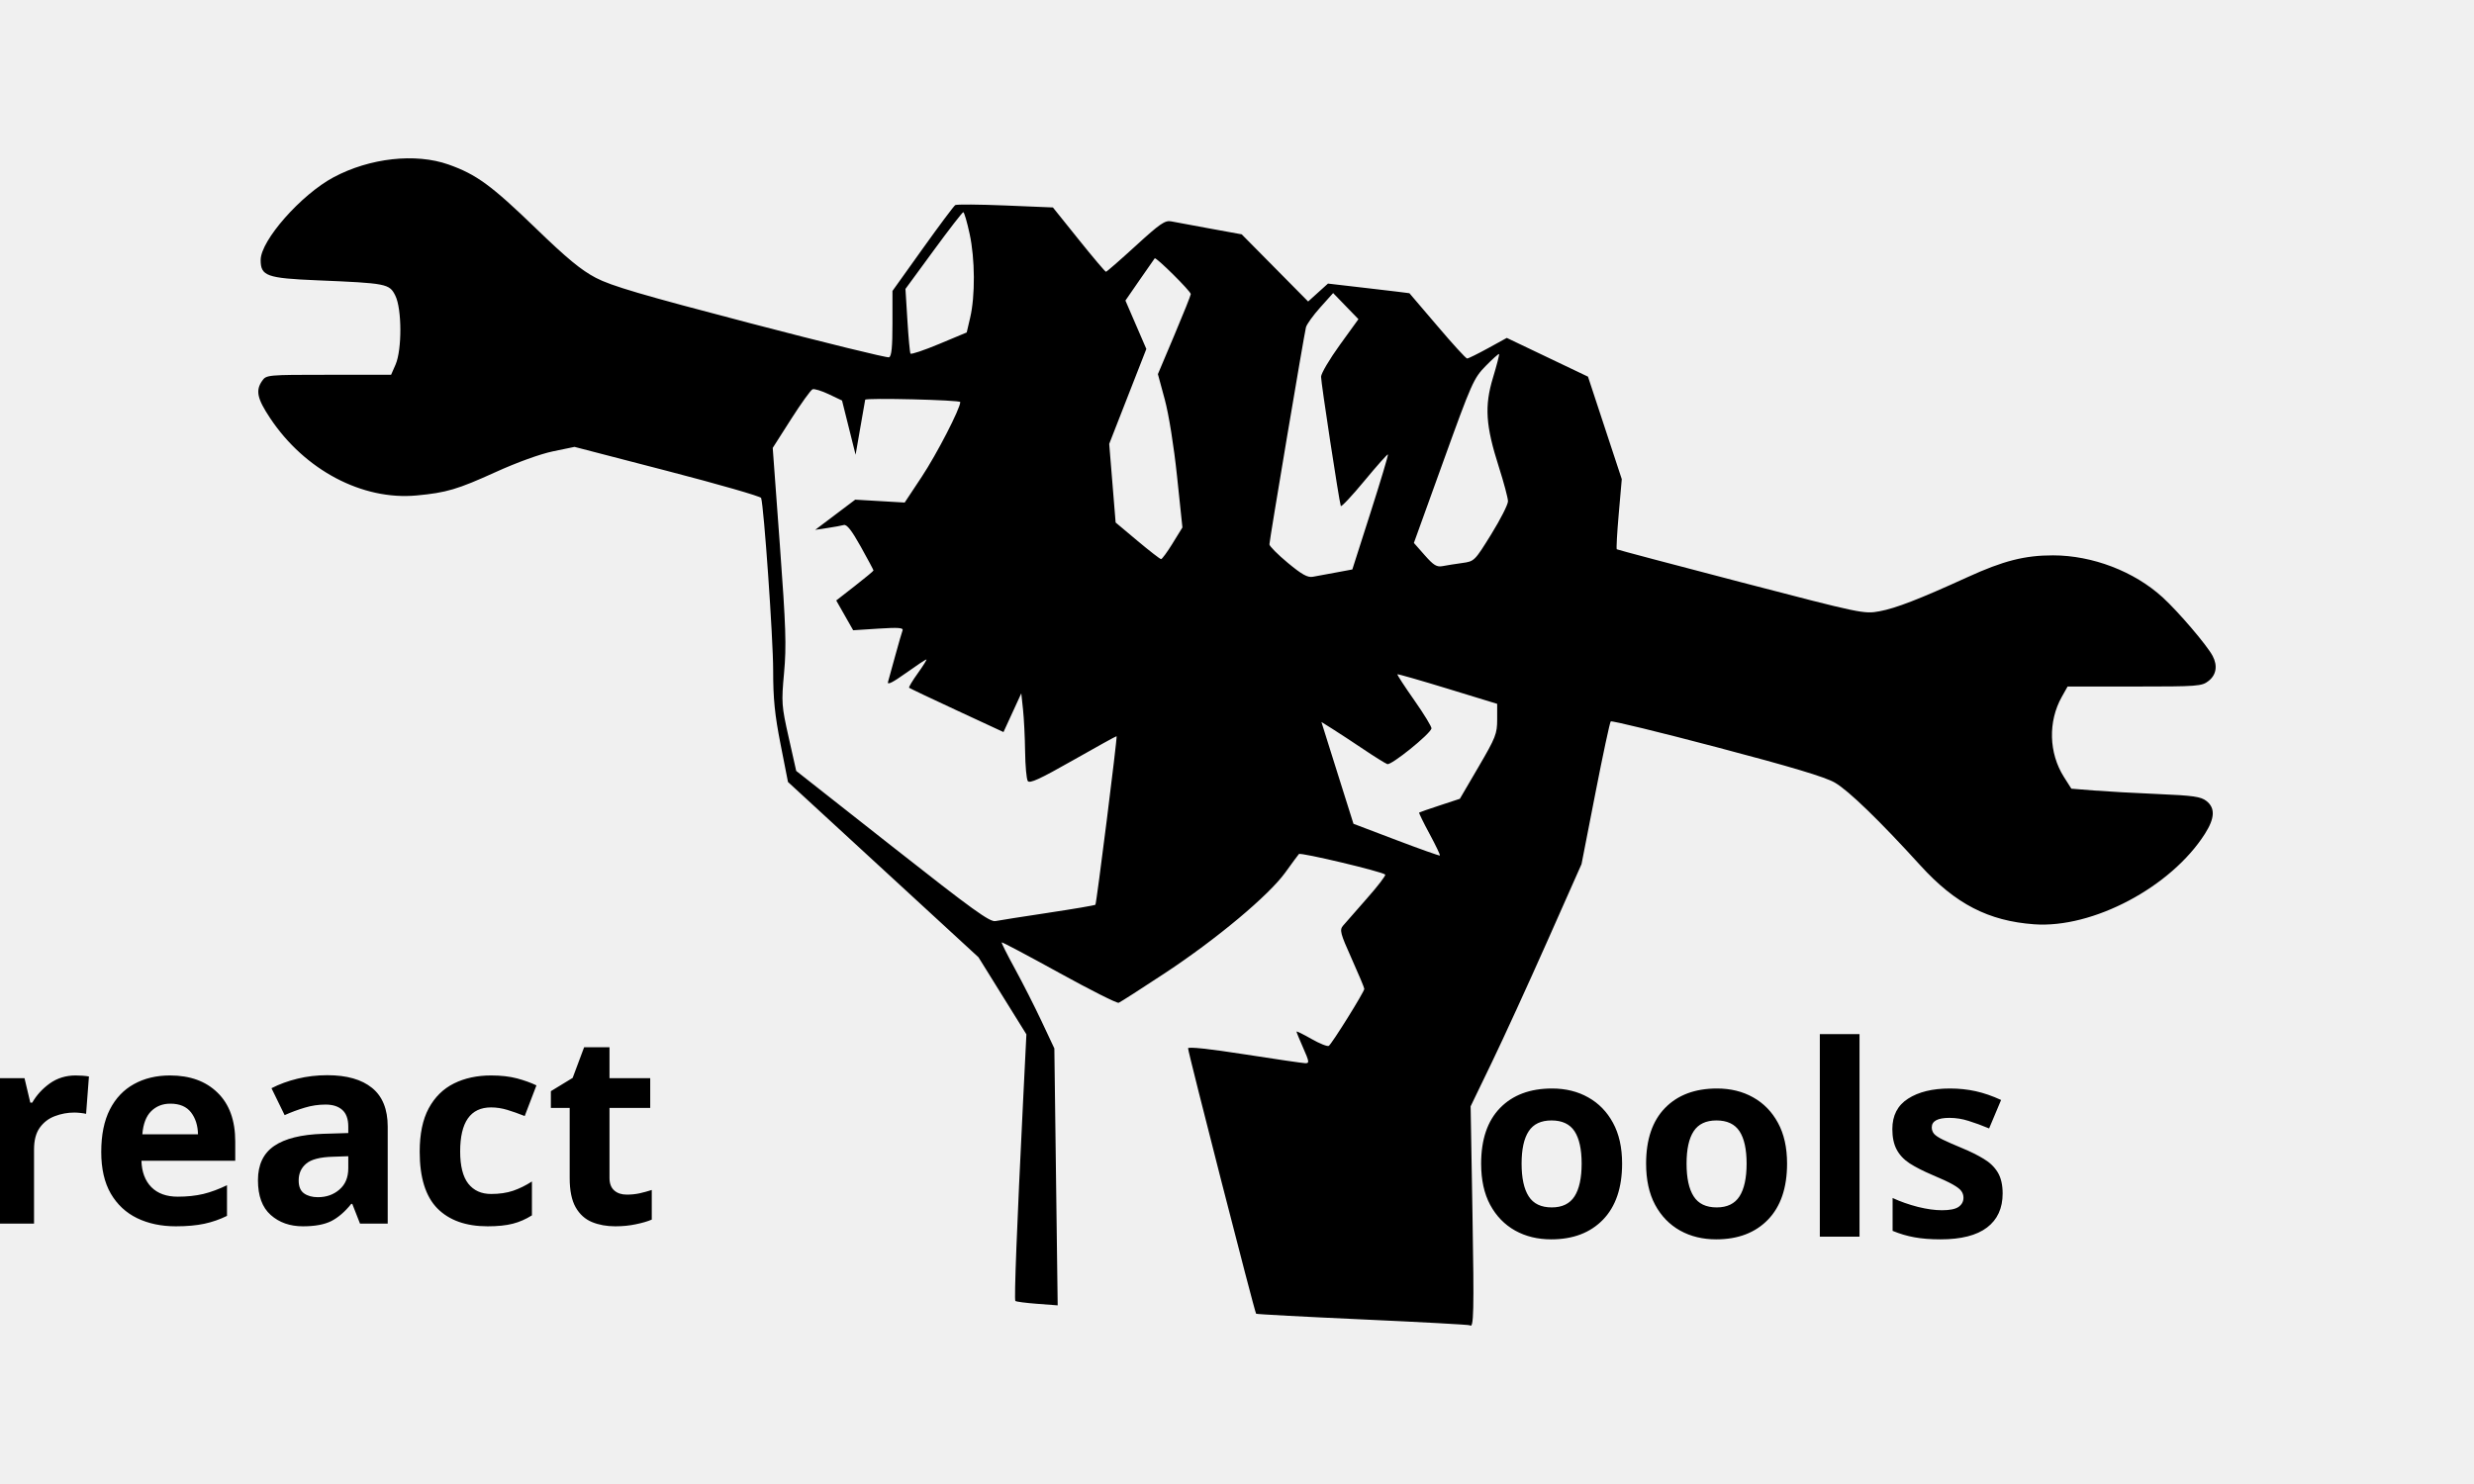
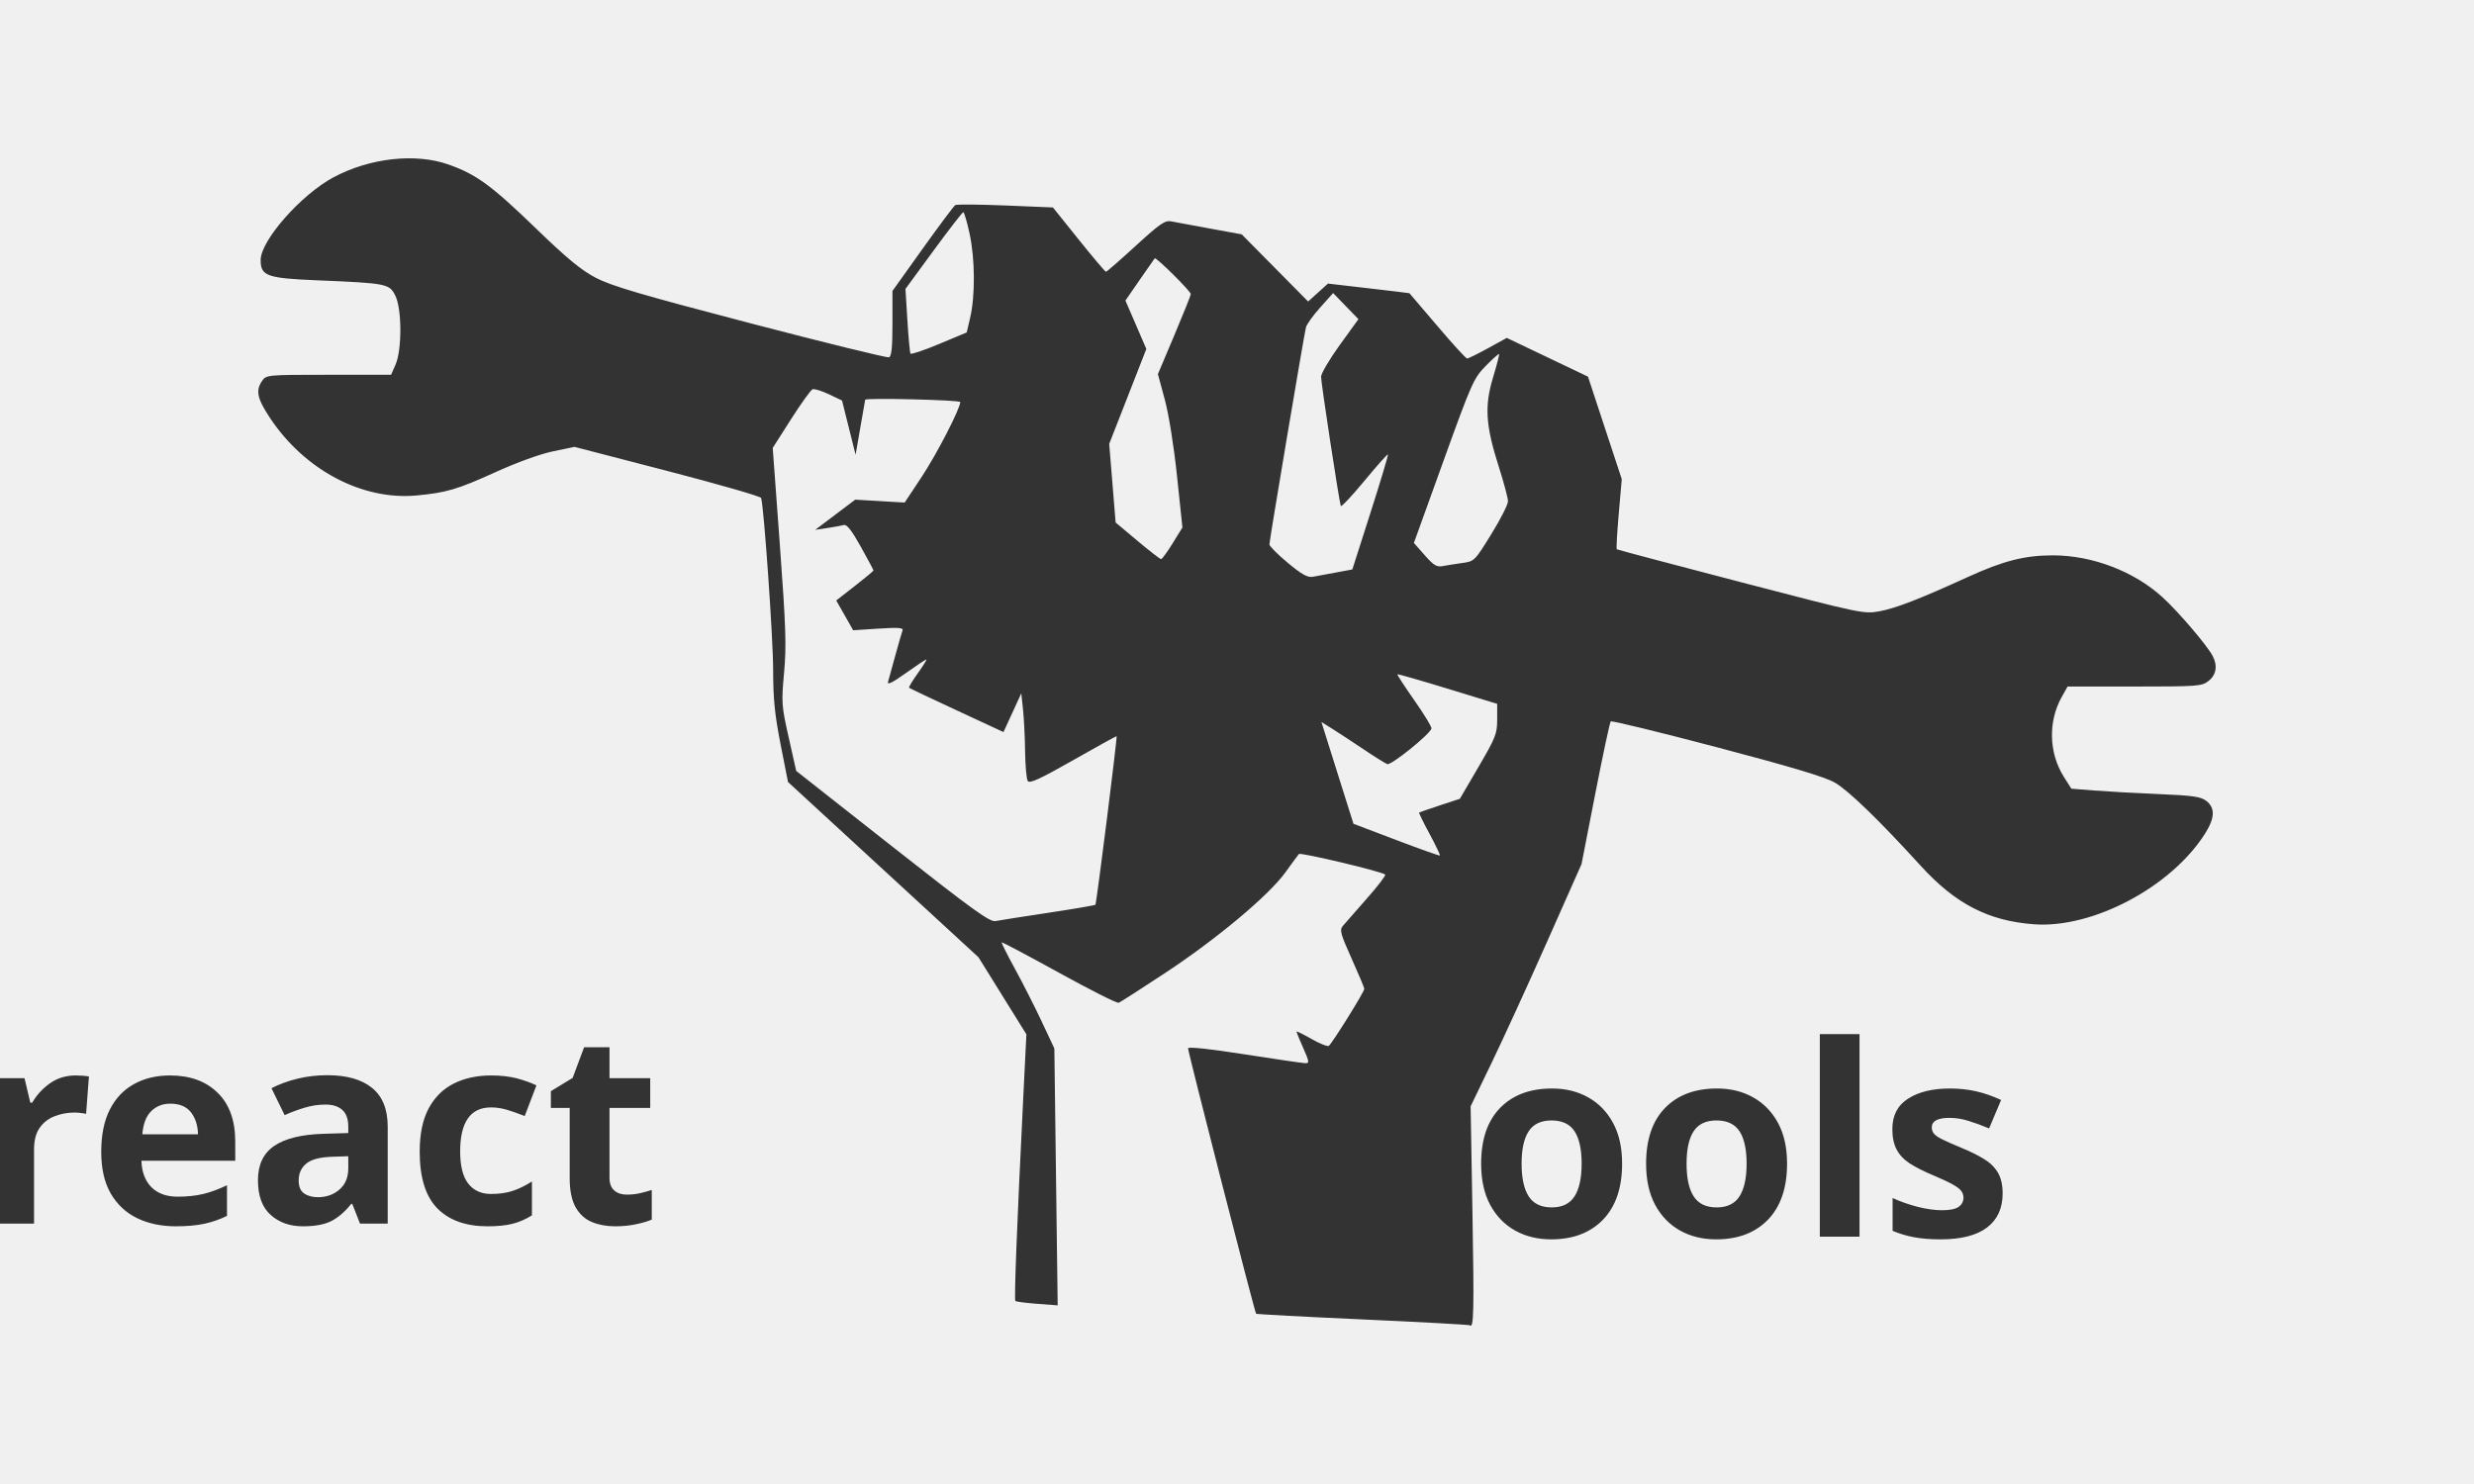
<svg xmlns="http://www.w3.org/2000/svg" width="300" height="180" viewBox="0 0 300 180" version="1.1" id="svg1" xml:space="preserve">
  <defs id="defs1">
-     <style id="style1">.cls-1{fill:currentColor;}.cls-2{fill:currentColor;}.cls-3{fill:currentColor;}</style>
+     <style id="style1">.cls-1{fill:#1e1e1d;}.cls-2{fill:#fff;}.cls-3{fill:#5eb28f;}</style>
  </defs>
  <g id="layer1">
    <g id="g23" transform="translate(-5.196602,13.34866)">
-       <path style="fill:currentColor;stroke-width:0.12" d="m 183.436,147.402 c -0.078,-0.071 -5.913,-0.391 -12.966,-0.71 -7.053,-0.319 -12.884,-0.632 -12.957,-0.694 -0.159,-0.135 -8.247,-31.698 -8.25,-32.193 -0.001,-0.212 2.578,0.062 6.821,0.725 3.753,0.586 7.08,1.073 7.394,1.081 0.512,0.013 0.487,-0.177 -0.247,-1.835 -0.45,-1.017 -0.818,-1.916 -0.818,-1.997 0,-0.081 0.812,0.317 1.805,0.885 0.992,0.568 1.941,0.948 2.109,0.844 0.362,-0.224 4.307,-6.555 4.307,-6.913 0,-0.136 -0.69,-1.784 -1.533,-3.662 -1.373,-3.058 -1.483,-3.475 -1.053,-3.993 0.264,-0.318 1.566,-1.803 2.892,-3.301 1.327,-1.498 2.329,-2.806 2.227,-2.908 -0.36,-0.36 -10.264,-2.717 -10.465,-2.49 -0.112,0.127 -0.852,1.131 -1.644,2.232 -2.002,2.783 -8.327,8.073 -14.588,12.203 -2.891,1.907 -5.421,3.53 -5.623,3.608 -0.202,0.077 -3.454,-1.561 -7.227,-3.642 -3.773,-2.08 -6.903,-3.739 -6.956,-3.686 -0.053,0.053 0.666,1.489 1.598,3.191 0.932,1.702 2.39,4.574 3.24,6.383 l 1.546,3.288 0.202,15.583 0.202,15.583 -2.486,-0.188 c -1.367,-0.103 -2.557,-0.26 -2.645,-0.347 -0.159,-0.159 0.181,-8.971 0.937,-24.251 l 0.4,-8.088 -2.905,-4.675 -2.905,-4.675 -11.55,-10.63 -11.55,-10.63 -0.899,-4.574 c -0.708,-3.604 -0.899,-5.512 -0.899,-8.994 0,-3.812 -1.123,-19.877 -1.46,-20.884 -0.065,-0.193 -5.182,-1.666 -11.372,-3.272 l -11.254,-2.921 -2.605,0.539 c -1.546,0.32 -4.372,1.342 -6.952,2.514 -4.637,2.107 -5.966,2.501 -9.596,2.84 -6.573,0.614 -13.57,-3.08 -17.756,-9.376 -1.577,-2.372 -1.788,-3.36 -0.968,-4.531 0.504,-0.719 0.632,-0.731 8.073,-0.731 h 7.561 l 0.54,-1.233 c 0.79,-1.803 0.774,-6.755 -0.026,-8.365 -0.72,-1.448 -1.023,-1.507 -9.482,-1.861 -6.114,-0.256 -6.849,-0.52 -6.849,-2.461 0,-2.37 4.912,-7.943 8.851,-10.042 4.394,-2.342 9.926,-2.955 13.928,-1.542 3.371,1.19 5.206,2.531 10.596,7.746 3.765,3.643 5.484,5.062 7.266,5.996 1.879,0.985 5.53,2.059 18.737,5.512 9.022,2.359 16.591,4.217 16.82,4.129 0.304,-0.117 0.416,-1.225 0.416,-4.104 v -3.944 l 3.652,-5.111 c 2.008,-2.811 3.791,-5.197 3.962,-5.302 0.171,-0.105 2.905,-0.084 6.076,0.047 l 5.766,0.239 3.131,3.901 c 1.722,2.145 3.207,3.901 3.301,3.901 0.093,0 1.716,-1.415 3.606,-3.145 2.956,-2.705 3.56,-3.12 4.316,-2.968 0.484,0.097 2.603,0.49 4.709,0.874 l 3.829,0.697 4.028,4.074 4.028,4.074 1.203,-1.087 1.203,-1.087 4.914,0.57 c 2.703,0.314 4.936,0.583 4.962,0.599 0.026,0.016 1.552,1.804 3.391,3.974 1.839,2.17 3.462,3.946 3.606,3.946 0.144,0 1.286,-0.563 2.537,-1.25 l 2.274,-1.25 4.923,2.35 4.923,2.35 2.048,6.216 2.048,6.216 -0.367,4.201 c -0.202,2.311 -0.31,4.248 -0.239,4.305 0.07,0.057 6.838,1.852 15.039,3.989 14.7,3.831 14.938,3.88 16.84,3.527 1.972,-0.367 4.838,-1.479 10.666,-4.14 4.338,-1.981 6.93,-2.641 10.358,-2.638 4.78,0.004 9.848,1.947 13.292,5.095 1.915,1.75 5.368,5.796 6.056,7.095 0.63,1.19 0.452,2.301 -0.486,3.039 -0.823,0.648 -1.27,0.681 -8.982,0.681 h -8.115 l -0.702,1.249 c -1.682,2.992 -1.581,6.823 0.256,9.719 l 0.903,1.423 2.753,0.219 c 1.514,0.12 5.019,0.315 7.79,0.433 4.255,0.181 5.161,0.312 5.836,0.843 1.079,0.849 1.024,2.072 -0.178,3.968 -4.098,6.463 -13.603,11.503 -20.715,10.985 -5.545,-0.404 -9.556,-2.477 -13.784,-7.126 -4.962,-5.457 -8.701,-9.079 -10.382,-10.057 -1.167,-0.68 -5.244,-1.903 -14.303,-4.291 -6.969,-1.837 -12.762,-3.247 -12.874,-3.133 -0.112,0.114 -0.954,4.054 -1.872,8.757 l -1.669,8.549 -4.158,9.371 c -2.287,5.154 -5.313,11.765 -6.724,14.69 l -2.566,5.319 0.225,13.095 c 0.203,11.802 0.153,13.897 -0.317,13.469 z M 132.314,97.364 c 3.067,-0.46 5.638,-0.899 5.713,-0.975 0.134,-0.134 2.674,-20.331 2.571,-20.442 -0.029,-0.031 -2.401,1.279 -5.272,2.911 -4.051,2.302 -5.283,2.867 -5.502,2.522 -0.155,-0.245 -0.3,-1.85 -0.322,-3.568 -0.022,-1.718 -0.136,-4.01 -0.252,-5.094 l -0.211,-1.97 -1.079,2.349 -1.079,2.349 -5.661,-2.626 c -3.114,-1.444 -5.717,-2.681 -5.784,-2.748 -0.068,-0.067 0.413,-0.868 1.068,-1.78 0.655,-0.912 1.118,-1.658 1.028,-1.658 -0.089,0 -1.212,0.749 -2.494,1.663 -1.612,1.15 -2.279,1.48 -2.161,1.069 0.094,-0.327 0.493,-1.771 0.886,-3.21 0.394,-1.438 0.788,-2.804 0.877,-3.035 0.127,-0.331 -0.492,-0.378 -2.913,-0.222 l -3.074,0.198 -1.027,-1.806 -1.027,-1.806 2.26,-1.762 c 1.243,-0.969 2.26,-1.814 2.26,-1.877 0,-0.064 -0.694,-1.362 -1.543,-2.886 -1.091,-1.959 -1.693,-2.729 -2.055,-2.628 -0.282,0.078 -1.178,0.242 -1.992,0.364 l -1.48,0.221 2.426,-1.83 2.426,-1.83 2.999,0.175 2.999,0.175 2.061,-3.113 c 1.834,-2.769 4.679,-8.289 4.679,-9.075 0,-0.255 -11.474,-0.534 -11.529,-0.281 -0.011,0.052 -0.278,1.574 -0.592,3.383 l -0.571,3.288 -0.822,-3.288 -0.822,-3.288 -1.591,-0.758 c -0.875,-0.417 -1.767,-0.69 -1.983,-0.607 -0.216,0.083 -1.391,1.717 -2.612,3.632 l -2.219,3.481 0.862,11.732 c 0.737,10.031 0.811,12.284 0.514,15.54 -0.331,3.633 -0.306,3.993 0.562,7.856 l 0.909,4.048 11.673,9.19 c 9.769,7.691 11.807,9.163 12.495,9.024 0.452,-0.092 3.331,-0.543 6.398,-1.004 z m 46.24,-9.551 c -0.75,-1.39 -1.322,-2.561 -1.271,-2.603 0.051,-0.041 1.183,-0.434 2.516,-0.873 l 2.423,-0.798 2.262,-3.87 c 2.085,-3.567 2.262,-4.017 2.262,-5.757 v -1.888 l -6.001,-1.837 c -3.3,-1.01 -6.045,-1.798 -6.099,-1.749 -0.054,0.048 0.874,1.474 2.062,3.168 1.188,1.694 2.12,3.228 2.071,3.408 -0.193,0.711 -4.892,4.497 -5.359,4.318 -0.265,-0.102 -1.555,-0.907 -2.867,-1.789 -1.312,-0.882 -3,-1.99 -3.752,-2.462 l -1.367,-0.858 0.743,2.369 c 0.409,1.303 1.283,4.081 1.943,6.174 l 1.2,3.805 5.179,1.967 c 2.848,1.082 5.233,1.93 5.299,1.884 0.066,-0.046 -0.494,-1.22 -1.243,-2.611 z m -11.358,-31.72 1.986,-0.37 2.214,-6.923 c 1.218,-3.807 2.165,-6.972 2.105,-7.032 -0.06,-0.06 -1.351,1.39 -2.868,3.223 -1.517,1.833 -2.801,3.197 -2.852,3.033 -0.224,-0.716 -2.406,-15.022 -2.391,-15.681 0.009,-0.402 1.032,-2.136 2.274,-3.854 l 2.258,-3.124 -1.534,-1.584 -1.534,-1.584 -1.567,1.749 c -0.862,0.962 -1.64,2.045 -1.73,2.406 -0.241,0.975 -4.43,25.869 -4.43,26.326 0,0.215 0.999,1.222 2.219,2.236 1.709,1.421 2.408,1.811 3.042,1.697 0.452,-0.081 1.716,-0.314 2.808,-0.518 z m 15.297,-1.15 c 1.488,-0.203 1.516,-0.231 3.535,-3.493 1.119,-1.809 2.032,-3.608 2.029,-4 -0.003,-0.391 -0.503,-2.267 -1.11,-4.168 -1.603,-5.019 -1.756,-7.363 -0.71,-10.82 0.461,-1.523 0.792,-2.814 0.737,-2.87 -0.056,-0.056 -0.786,0.598 -1.624,1.453 -1.45,1.481 -1.692,2.025 -5.113,11.507 l -3.591,9.953 1.312,1.49 c 1.082,1.229 1.463,1.461 2.173,1.322 0.474,-0.093 1.536,-0.261 2.361,-0.374 z m -35.099,-2.396 1.184,-1.918 -0.653,-6.22 c -0.384,-3.654 -0.997,-7.491 -1.487,-9.3 l -0.833,-3.08 1.994,-4.721 c 1.097,-2.596 1.994,-4.84 1.994,-4.985 0,-0.345 -4.22,-4.528 -4.375,-4.337 -0.065,0.08 -0.891,1.265 -1.835,2.633 l -1.716,2.487 1.268,2.936 1.268,2.936 -2.251,5.757 -2.251,5.757 0.389,4.768 0.389,4.768 2.646,2.22 c 1.455,1.221 2.745,2.22 2.866,2.22 0.121,0 0.753,-0.863 1.405,-1.918 z m -24.554,-27.362 c 0.621,-2.659 0.592,-7.125 -0.064,-10.163 -0.314,-1.455 -0.661,-2.641 -0.771,-2.635 -0.109,0.006 -1.732,2.102 -3.605,4.66 l -3.406,4.649 0.235,3.807 c 0.129,2.094 0.297,3.91 0.373,4.036 0.076,0.126 1.641,-0.399 3.478,-1.167 l 3.341,-1.396 z" id="path22" />
-       <text xml:space="preserve" style="font-style:normal;font-variant:normal;font-weight:600;font-stretch:normal;font-size:32.314px;font-family:'Myriad Pro';-inkscape-font-specification:'Myriad Pro, Semi-Bold';font-variant-ligatures:normal;font-variant-caps:normal;font-variant-numeric:normal;font-variant-east-asian:normal;text-align:center;writing-mode:lr-tb;direction:ltr;text-anchor:middle;fill:currentColor;stroke-width:0.221" x="73.038" y="135.066" id="text22">
+       <path style="fill:#333333;stroke-width:0.12" d="m 183.436,147.402 c -0.078,-0.071 -5.913,-0.391 -12.966,-0.71 -7.053,-0.319 -12.884,-0.632 -12.957,-0.694 -0.159,-0.135 -8.247,-31.698 -8.25,-32.193 -0.001,-0.212 2.578,0.062 6.821,0.725 3.753,0.586 7.08,1.073 7.394,1.081 0.512,0.013 0.487,-0.177 -0.247,-1.835 -0.45,-1.017 -0.818,-1.916 -0.818,-1.997 0,-0.081 0.812,0.317 1.805,0.885 0.992,0.568 1.941,0.948 2.109,0.844 0.362,-0.224 4.307,-6.555 4.307,-6.913 0,-0.136 -0.69,-1.784 -1.533,-3.662 -1.373,-3.058 -1.483,-3.475 -1.053,-3.993 0.264,-0.318 1.566,-1.803 2.892,-3.301 1.327,-1.498 2.329,-2.806 2.227,-2.908 -0.36,-0.36 -10.264,-2.717 -10.465,-2.49 -0.112,0.127 -0.852,1.131 -1.644,2.232 -2.002,2.783 -8.327,8.073 -14.588,12.203 -2.891,1.907 -5.421,3.53 -5.623,3.608 -0.202,0.077 -3.454,-1.561 -7.227,-3.642 -3.773,-2.08 -6.903,-3.739 -6.956,-3.686 -0.053,0.053 0.666,1.489 1.598,3.191 0.932,1.702 2.39,4.574 3.24,6.383 l 1.546,3.288 0.202,15.583 0.202,15.583 -2.486,-0.188 c -1.367,-0.103 -2.557,-0.26 -2.645,-0.347 -0.159,-0.159 0.181,-8.971 0.937,-24.251 l 0.4,-8.088 -2.905,-4.675 -2.905,-4.675 -11.55,-10.63 -11.55,-10.63 -0.899,-4.574 c -0.708,-3.604 -0.899,-5.512 -0.899,-8.994 0,-3.812 -1.123,-19.877 -1.46,-20.884 -0.065,-0.193 -5.182,-1.666 -11.372,-3.272 l -11.254,-2.921 -2.605,0.539 c -1.546,0.32 -4.372,1.342 -6.952,2.514 -4.637,2.107 -5.966,2.501 -9.596,2.84 -6.573,0.614 -13.57,-3.08 -17.756,-9.376 -1.577,-2.372 -1.788,-3.36 -0.968,-4.531 0.504,-0.719 0.632,-0.731 8.073,-0.731 h 7.561 l 0.54,-1.233 c 0.79,-1.803 0.774,-6.755 -0.026,-8.365 -0.72,-1.448 -1.023,-1.507 -9.482,-1.861 -6.114,-0.256 -6.849,-0.52 -6.849,-2.461 0,-2.37 4.912,-7.943 8.851,-10.042 4.394,-2.342 9.926,-2.955 13.928,-1.542 3.371,1.19 5.206,2.531 10.596,7.746 3.765,3.643 5.484,5.062 7.266,5.996 1.879,0.985 5.53,2.059 18.737,5.512 9.022,2.359 16.591,4.217 16.82,4.129 0.304,-0.117 0.416,-1.225 0.416,-4.104 v -3.944 l 3.652,-5.111 c 2.008,-2.811 3.791,-5.197 3.962,-5.302 0.171,-0.105 2.905,-0.084 6.076,0.047 l 5.766,0.239 3.131,3.901 c 1.722,2.145 3.207,3.901 3.301,3.901 0.093,0 1.716,-1.415 3.606,-3.145 2.956,-2.705 3.56,-3.12 4.316,-2.968 0.484,0.097 2.603,0.49 4.709,0.874 l 3.829,0.697 4.028,4.074 4.028,4.074 1.203,-1.087 1.203,-1.087 4.914,0.57 c 2.703,0.314 4.936,0.583 4.962,0.599 0.026,0.016 1.552,1.804 3.391,3.974 1.839,2.17 3.462,3.946 3.606,3.946 0.144,0 1.286,-0.563 2.537,-1.25 l 2.274,-1.25 4.923,2.35 4.923,2.35 2.048,6.216 2.048,6.216 -0.367,4.201 c -0.202,2.311 -0.31,4.248 -0.239,4.305 0.07,0.057 6.838,1.852 15.039,3.989 14.7,3.831 14.938,3.88 16.84,3.527 1.972,-0.367 4.838,-1.479 10.666,-4.14 4.338,-1.981 6.93,-2.641 10.358,-2.638 4.78,0.004 9.848,1.947 13.292,5.095 1.915,1.75 5.368,5.796 6.056,7.095 0.63,1.19 0.452,2.301 -0.486,3.039 -0.823,0.648 -1.27,0.681 -8.982,0.681 h -8.115 l -0.702,1.249 c -1.682,2.992 -1.581,6.823 0.256,9.719 l 0.903,1.423 2.753,0.219 c 1.514,0.12 5.019,0.315 7.79,0.433 4.255,0.181 5.161,0.312 5.836,0.843 1.079,0.849 1.024,2.072 -0.178,3.968 -4.098,6.463 -13.603,11.503 -20.715,10.985 -5.545,-0.404 -9.556,-2.477 -13.784,-7.126 -4.962,-5.457 -8.701,-9.079 -10.382,-10.057 -1.167,-0.68 -5.244,-1.903 -14.303,-4.291 -6.969,-1.837 -12.762,-3.247 -12.874,-3.133 -0.112,0.114 -0.954,4.054 -1.872,8.757 l -1.669,8.549 -4.158,9.371 c -2.287,5.154 -5.313,11.765 -6.724,14.69 l -2.566,5.319 0.225,13.095 c 0.203,11.802 0.153,13.897 -0.317,13.469 z M 132.314,97.364 c 3.067,-0.46 5.638,-0.899 5.713,-0.975 0.134,-0.134 2.674,-20.331 2.571,-20.442 -0.029,-0.031 -2.401,1.279 -5.272,2.911 -4.051,2.302 -5.283,2.867 -5.502,2.522 -0.155,-0.245 -0.3,-1.85 -0.322,-3.568 -0.022,-1.718 -0.136,-4.01 -0.252,-5.094 l -0.211,-1.97 -1.079,2.349 -1.079,2.349 -5.661,-2.626 c -3.114,-1.444 -5.717,-2.681 -5.784,-2.748 -0.068,-0.067 0.413,-0.868 1.068,-1.78 0.655,-0.912 1.118,-1.658 1.028,-1.658 -0.089,0 -1.212,0.749 -2.494,1.663 -1.612,1.15 -2.279,1.48 -2.161,1.069 0.094,-0.327 0.493,-1.771 0.886,-3.21 0.394,-1.438 0.788,-2.804 0.877,-3.035 0.127,-0.331 -0.492,-0.378 -2.913,-0.222 l -3.074,0.198 -1.027,-1.806 -1.027,-1.806 2.26,-1.762 c 1.243,-0.969 2.26,-1.814 2.26,-1.877 0,-0.064 -0.694,-1.362 -1.543,-2.886 -1.091,-1.959 -1.693,-2.729 -2.055,-2.628 -0.282,0.078 -1.178,0.242 -1.992,0.364 l -1.48,0.221 2.426,-1.83 2.426,-1.83 2.999,0.175 2.999,0.175 2.061,-3.113 c 1.834,-2.769 4.679,-8.289 4.679,-9.075 0,-0.255 -11.474,-0.534 -11.529,-0.281 -0.011,0.052 -0.278,1.574 -0.592,3.383 l -0.571,3.288 -0.822,-3.288 -0.822,-3.288 -1.591,-0.758 c -0.875,-0.417 -1.767,-0.69 -1.983,-0.607 -0.216,0.083 -1.391,1.717 -2.612,3.632 l -2.219,3.481 0.862,11.732 c 0.737,10.031 0.811,12.284 0.514,15.54 -0.331,3.633 -0.306,3.993 0.562,7.856 l 0.909,4.048 11.673,9.19 c 9.769,7.691 11.807,9.163 12.495,9.024 0.452,-0.092 3.331,-0.543 6.398,-1.004 z m 46.24,-9.551 c -0.75,-1.39 -1.322,-2.561 -1.271,-2.603 0.051,-0.041 1.183,-0.434 2.516,-0.873 l 2.423,-0.798 2.262,-3.87 c 2.085,-3.567 2.262,-4.017 2.262,-5.757 v -1.888 l -6.001,-1.837 c -3.3,-1.01 -6.045,-1.798 -6.099,-1.749 -0.054,0.048 0.874,1.474 2.062,3.168 1.188,1.694 2.12,3.228 2.071,3.408 -0.193,0.711 -4.892,4.497 -5.359,4.318 -0.265,-0.102 -1.555,-0.907 -2.867,-1.789 -1.312,-0.882 -3,-1.99 -3.752,-2.462 l -1.367,-0.858 0.743,2.369 c 0.409,1.303 1.283,4.081 1.943,6.174 l 1.2,3.805 5.179,1.967 c 2.848,1.082 5.233,1.93 5.299,1.884 0.066,-0.046 -0.494,-1.22 -1.243,-2.611 z m -11.358,-31.72 1.986,-0.37 2.214,-6.923 c 1.218,-3.807 2.165,-6.972 2.105,-7.032 -0.06,-0.06 -1.351,1.39 -2.868,3.223 -1.517,1.833 -2.801,3.197 -2.852,3.033 -0.224,-0.716 -2.406,-15.022 -2.391,-15.681 0.009,-0.402 1.032,-2.136 2.274,-3.854 l 2.258,-3.124 -1.534,-1.584 -1.534,-1.584 -1.567,1.749 c -0.862,0.962 -1.64,2.045 -1.73,2.406 -0.241,0.975 -4.43,25.869 -4.43,26.326 0,0.215 0.999,1.222 2.219,2.236 1.709,1.421 2.408,1.811 3.042,1.697 0.452,-0.081 1.716,-0.314 2.808,-0.518 z m 15.297,-1.15 c 1.488,-0.203 1.516,-0.231 3.535,-3.493 1.119,-1.809 2.032,-3.608 2.029,-4 -0.003,-0.391 -0.503,-2.267 -1.11,-4.168 -1.603,-5.019 -1.756,-7.363 -0.71,-10.82 0.461,-1.523 0.792,-2.814 0.737,-2.87 -0.056,-0.056 -0.786,0.598 -1.624,1.453 -1.45,1.481 -1.692,2.025 -5.113,11.507 l -3.591,9.953 1.312,1.49 c 1.082,1.229 1.463,1.461 2.173,1.322 0.474,-0.093 1.536,-0.261 2.361,-0.374 z m -35.099,-2.396 1.184,-1.918 -0.653,-6.22 c -0.384,-3.654 -0.997,-7.491 -1.487,-9.3 l -0.833,-3.08 1.994,-4.721 c 1.097,-2.596 1.994,-4.84 1.994,-4.985 0,-0.345 -4.22,-4.528 -4.375,-4.337 -0.065,0.08 -0.891,1.265 -1.835,2.633 l -1.716,2.487 1.268,2.936 1.268,2.936 -2.251,5.757 -2.251,5.757 0.389,4.768 0.389,4.768 2.646,2.22 c 1.455,1.221 2.745,2.22 2.866,2.22 0.121,0 0.753,-0.863 1.405,-1.918 z m -24.554,-27.362 c 0.621,-2.659 0.592,-7.125 -0.064,-10.163 -0.314,-1.455 -0.661,-2.641 -0.771,-2.635 -0.109,0.006 -1.732,2.102 -3.605,4.66 l -3.406,4.649 0.235,3.807 c 0.129,2.094 0.297,3.91 0.373,4.036 0.076,0.126 1.641,-0.399 3.478,-1.167 l 3.341,-1.396 z" id="path22" />
+       <text xml:space="preserve" style="font-style:normal;font-variant:normal;font-weight:600;font-stretch:normal;font-size:32.314px;font-family:'Myriad Pro';-inkscape-font-specification:'Myriad Pro, Semi-Bold';font-variant-ligatures:normal;font-variant-caps:normal;font-variant-numeric:normal;font-variant-east-asian:normal;text-align:center;writing-mode:lr-tb;direction:ltr;text-anchor:middle;fill:#333333;stroke-width:0.221" x="73.038" y="135.066" id="text22">
        <tspan id="tspan22" x="73.038" y="135.066" style="font-style:normal;font-variant:normal;font-weight:600;font-stretch:normal;font-size:32.314px;font-family:'Myriad Pro';-inkscape-font-specification:'Myriad Pro, Semi-Bold';font-variant-ligatures:normal;font-variant-caps:normal;font-variant-numeric:normal;font-variant-east-asian:normal;stroke-width:0.221">react</tspan>
      </text>
-       <text xml:space="preserve" style="font-style:normal;font-variant:normal;font-weight:600;font-stretch:normal;font-size:32.314px;font-family:'Myriad Pro';-inkscape-font-specification:'Myriad Pro, Semi-Bold';font-variant-ligatures:normal;font-variant-caps:normal;font-variant-numeric:normal;font-variant-east-asian:normal;text-align:center;writing-mode:lr-tb;direction:ltr;text-anchor:middle;fill:currentColor;stroke-width:0.221" x="238.703" y="136.65" id="text23">
+       <text xml:space="preserve" style="font-style:normal;font-variant:normal;font-weight:600;font-stretch:normal;font-size:32.314px;font-family:'Myriad Pro';-inkscape-font-specification:'Myriad Pro, Semi-Bold';font-variant-ligatures:normal;font-variant-caps:normal;font-variant-numeric:normal;font-variant-east-asian:normal;text-align:center;writing-mode:lr-tb;direction:ltr;text-anchor:middle;fill:#333333;stroke-width:0.221" x="238.703" y="136.65" id="text23">
        <tspan id="tspan23" x="238.703" y="136.65" style="font-style:normal;font-variant:normal;font-weight:600;font-stretch:normal;font-size:32.314px;font-family:'Myriad Pro';-inkscape-font-specification:'Myriad Pro, Semi-Bold';font-variant-ligatures:normal;font-variant-caps:normal;font-variant-numeric:normal;font-variant-east-asian:normal;stroke-width:0.221">tools</tspan>
      </text>
    </g>
  </g>
</svg>
